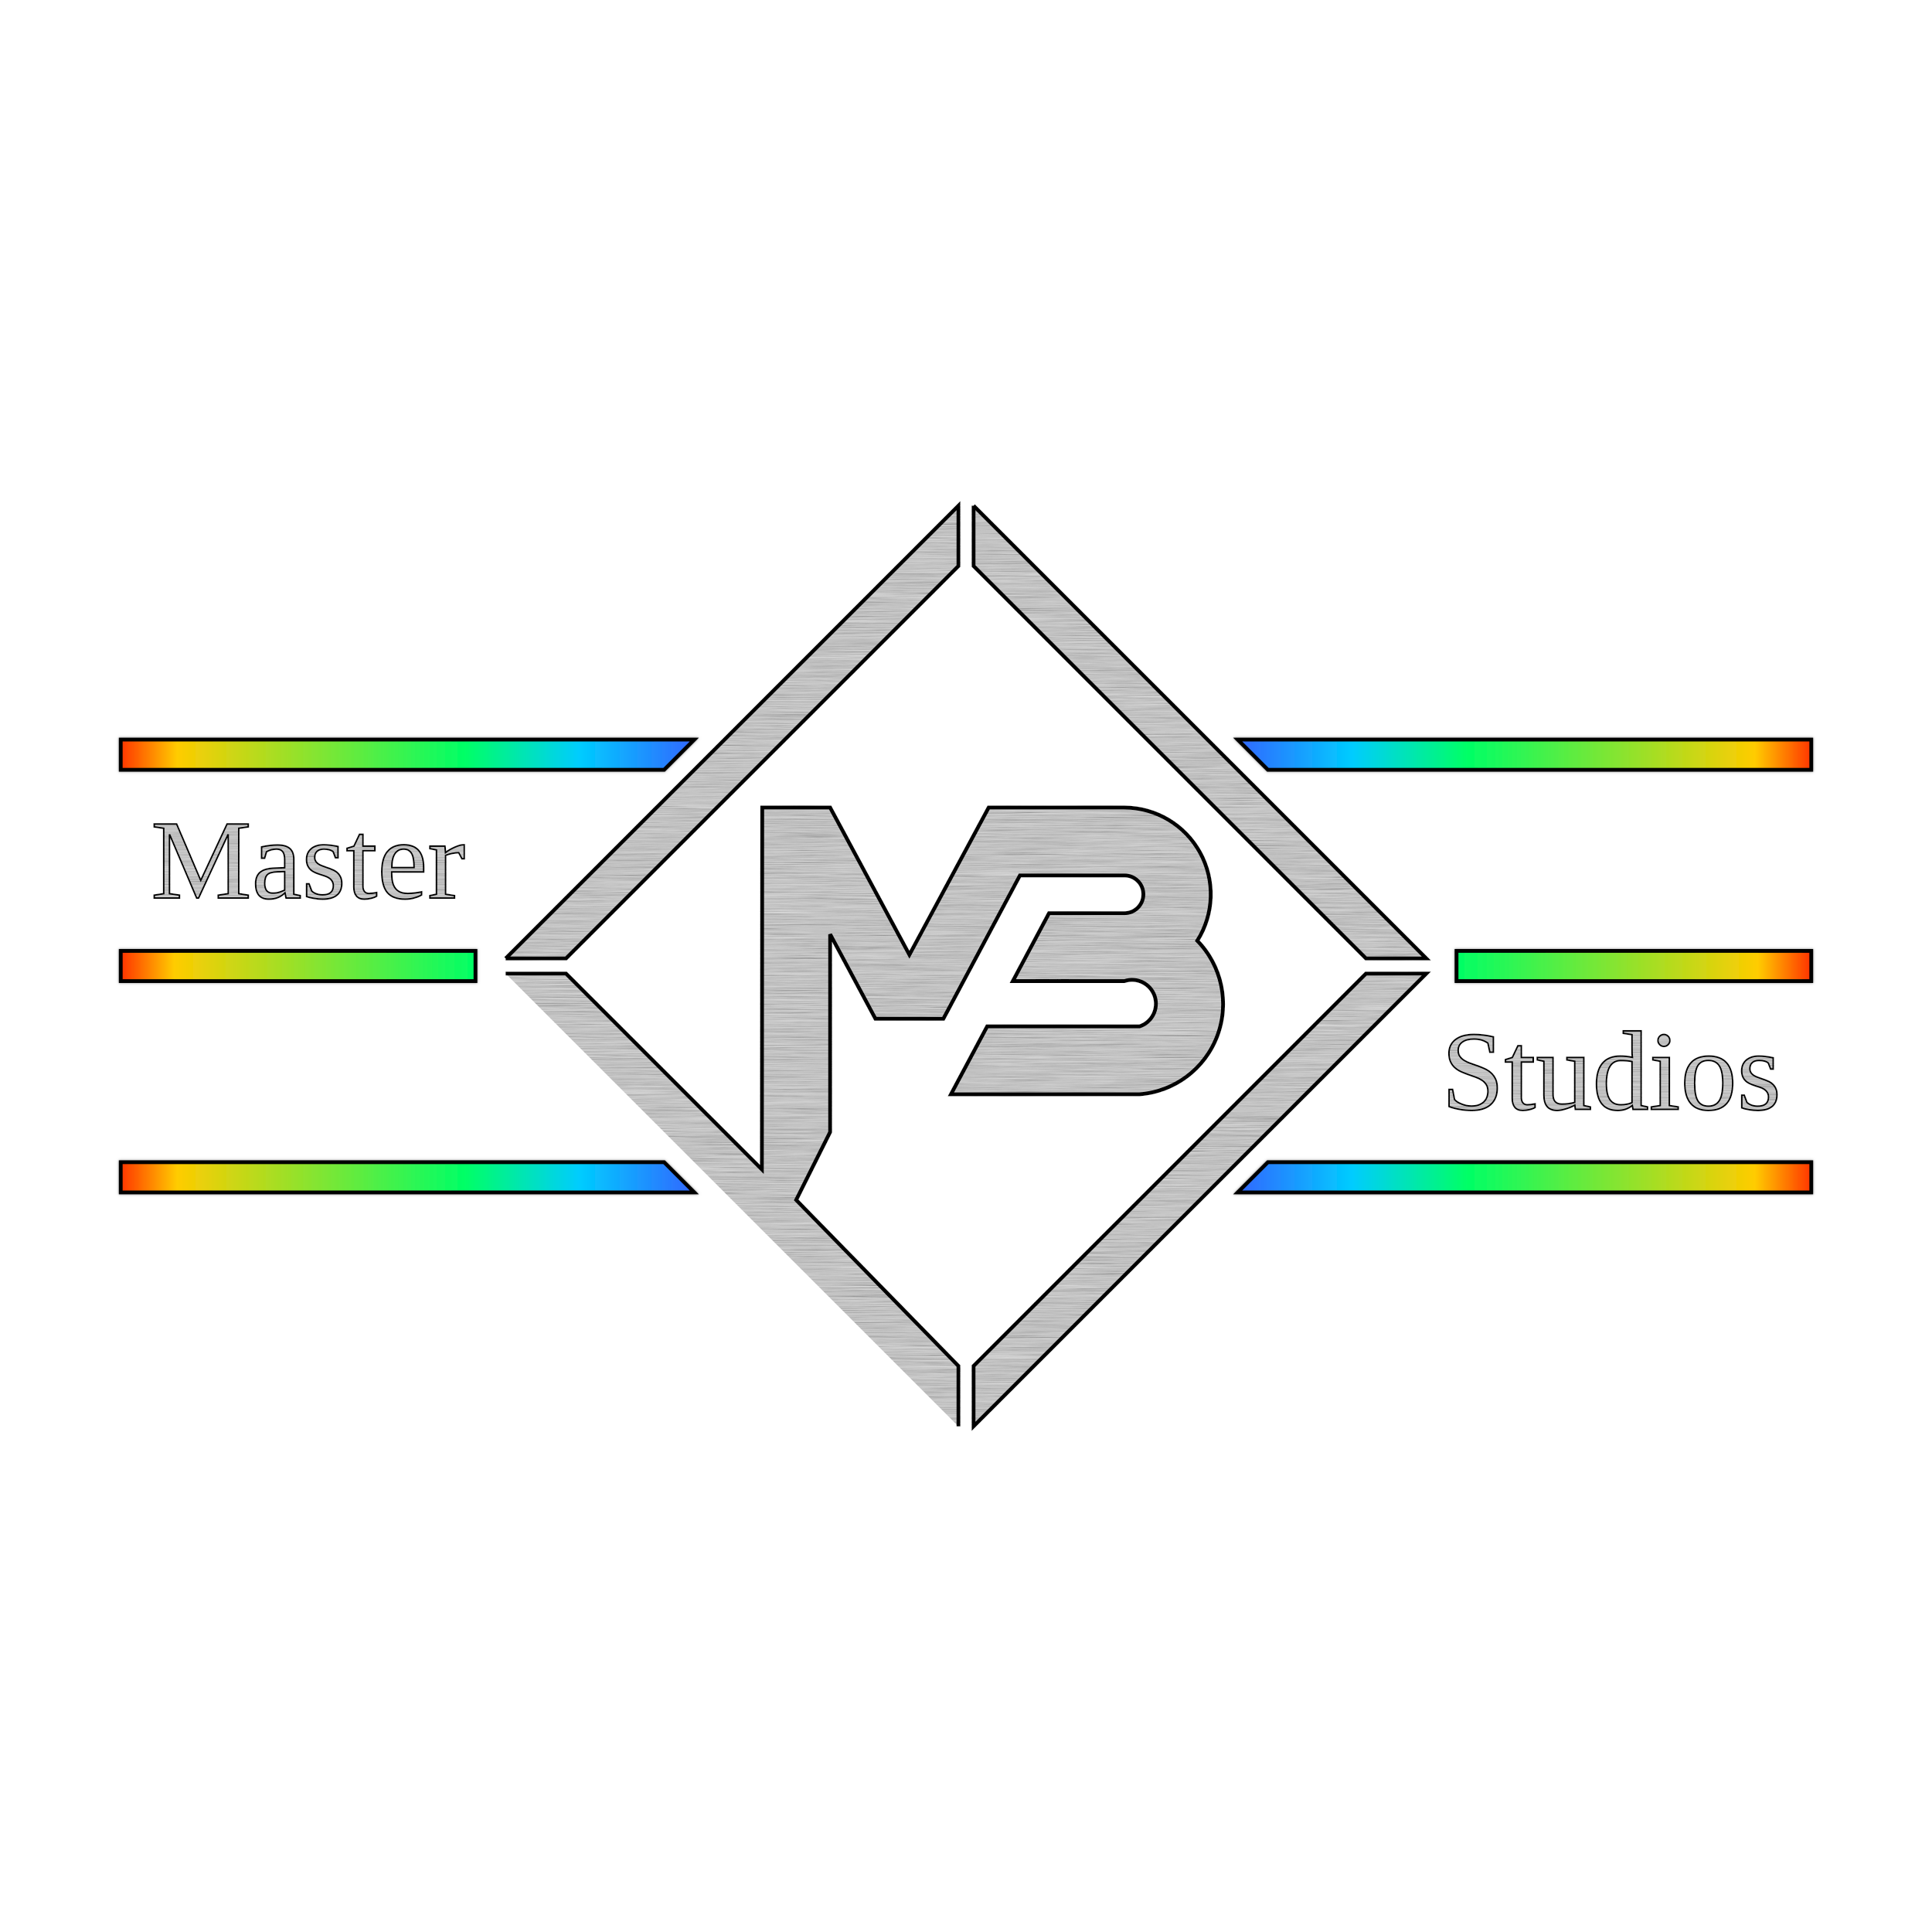
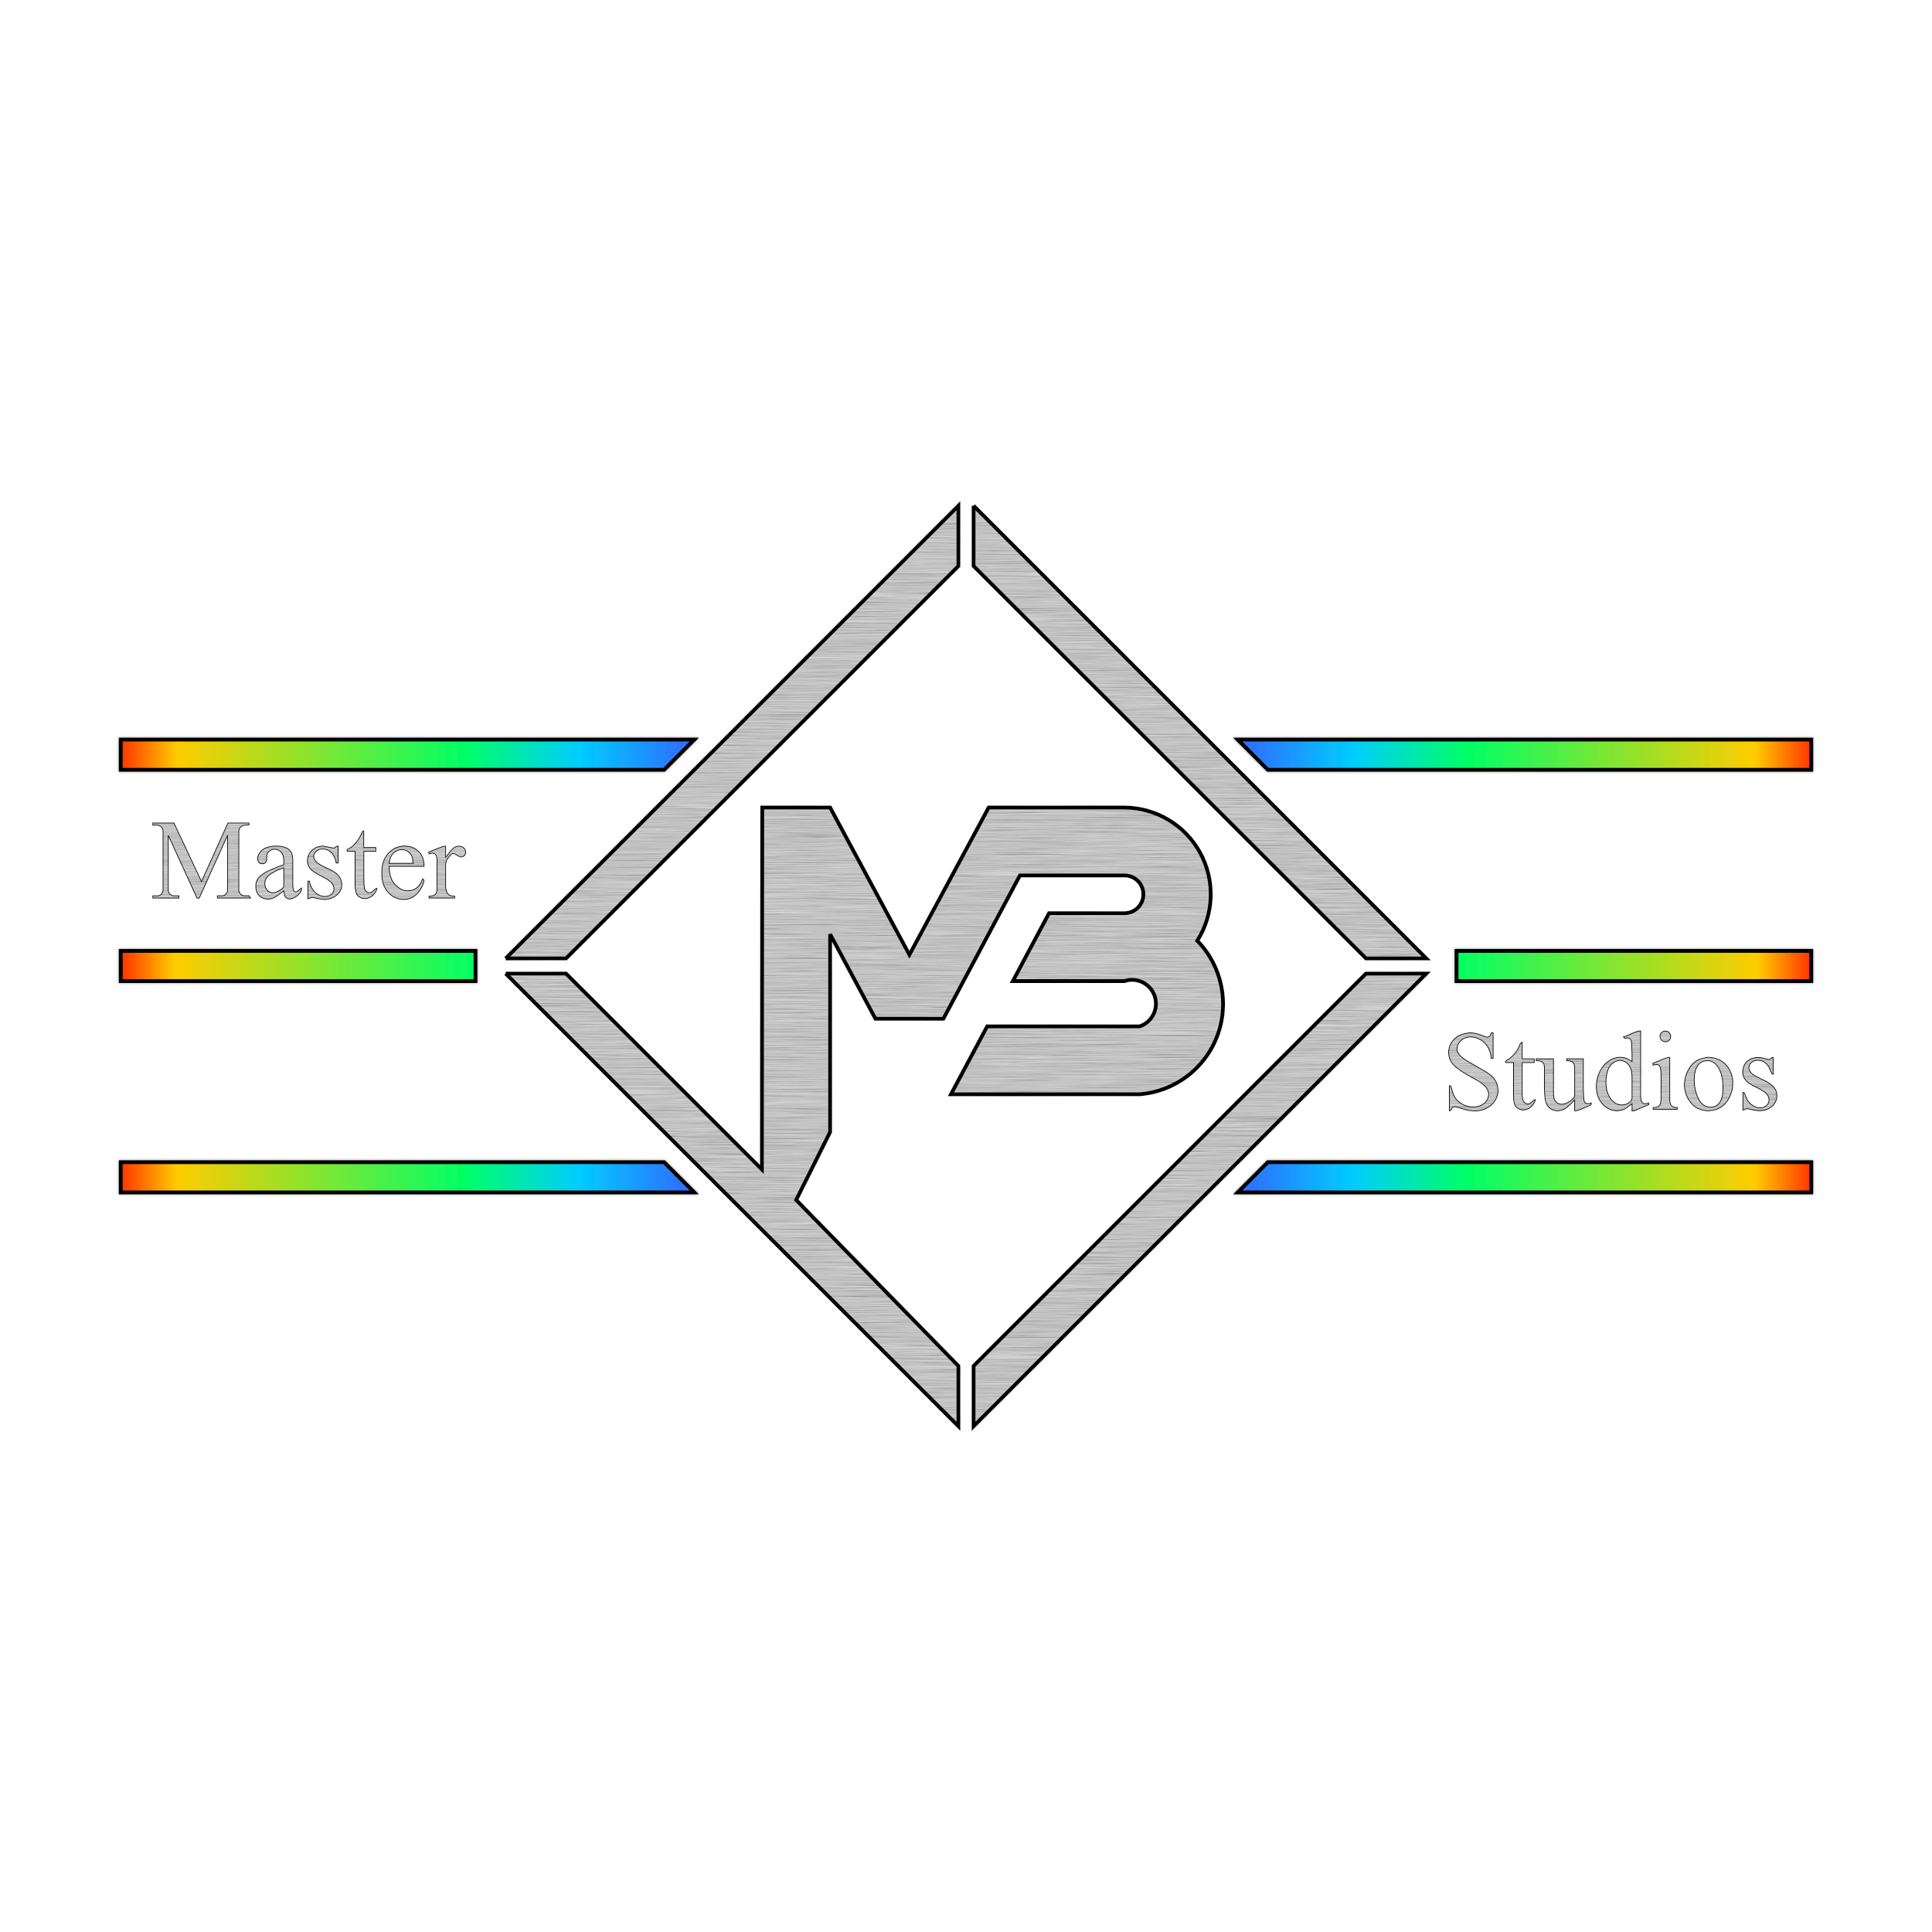
<svg xmlns="http://www.w3.org/2000/svg" viewBox="0 0 5120 5120">
  <defs>
    <linearGradient id="rainbow_long_left" x1="0%" y1="0%" x2="100%" y2="0%">
      <stop offset="0%" stop-color="#ff3300" />
      <stop offset="10%" stop-color="#ffcc00" />
      <stop offset="60%" stop-color="#00ff66" />
      <stop offset="80%" stop-color="#00ccff" />
      <stop offset="100%" stop-color="#3366ff" />
    </linearGradient>
    <linearGradient id="rainbow_long_right" x1="100%" y1="0%" x2="0%" y2="0%">
      <stop offset="0%" stop-color="#ff3300" />
      <stop offset="10%" stop-color="#ffcc00" />
      <stop offset="60%" stop-color="#00ff66" />
      <stop offset="80%" stop-color="#00ccff" />
      <stop offset="100%" stop-color="#3366ff" />
    </linearGradient>
    <linearGradient id="rainbow_small_left" x1="0%" y1="0%" x2="100%" y2="0%">
      <stop offset="0%" stop-color="#ff3300" />
      <stop offset="15%" stop-color="#ffcc00" />
      <stop offset="100%" stop-color="#00ff66" />
    </linearGradient>
    <linearGradient id="rainbow_small_right" x1="100%" y1="0%" x2="0%" y2="0%">
      <stop offset="0%" stop-color="#ff3300" />
      <stop offset="15%" stop-color="#ffcc00" />
      <stop offset="100%" stop-color="#00ff66" />
    </linearGradient>
    <filter id="softShadow">
      <feDropShadow dx="0" dy="0" stdDeviation="4" flood-color="#000000" flood-opacity="0.5" />
    </filter>
    <filter id="brushedTexture">
      <feTurbulence type="fractalNoise" baseFrequency="0.005 0.8" numOctaves="10" seed="10" result="noise" />
      <feColorMatrix in="noise" type="saturate" values="0" result="mono" />
      <feComposite in="mono" in2="SourceAlpha" operator="in" result="maskedNoise" />
      <feBlend in="SourceGraphic" in2="maskedNoise" mode="multiply" result="metal" />
    </filter>
  </defs>
  <rect width="5120" height="5120" fill="none" />
  <g stroke="#000000" stroke-width="10" filter="url(#softShadow)">
    <polygon points="320,1960 1840,1960 1760,2040 320,2040" fill="url(#rainbow_long_left)" />
    <polygon points="320,2520 1260,2520 1260,2600 320,2600" fill="url(#rainbow_small_left)" />
    <polygon points="320,3160 1840,3160 1760,3080 320,3080" fill="url(#rainbow_long_left)" />
    <polygon points="3280,1960 4800,1960 4800,2040 3360,2040" fill="url(#rainbow_long_right)" />
    <polygon points="4800,2520 3860,2520 3860,2600 4800,2600" fill="url(#rainbow_small_right)" />
    <polygon points="4800,3160 3280,3160 3360,3080 4800,3080" fill="url(#rainbow_long_right)" />
  </g>
  <g fill="#dbdbdb" filter="url(#brushedTexture)" stroke="#000000" stroke-width="10">
-     <path d="             M 1340 2580             L 1500 2580             L 2019 3099             L 2020 2140             L 2200 2140             L 2410 2530             L 2620 2140             L 2980 2140             A 230 230 0 0 1 3173 2493             A 240 240 0 0 1 3020 2900             L 2520 2900             L 2616 2720             L 3020 2720             A 60 60 0 0 0 2980 2600             L 2684 2600             L 2780 2420             L 2980 2420             A 50 50 0 0 0 2980 2320             L 2703 2320             L 2500 2700             L 2320 2700             L 2200 2476             L 2200 3000             L 2110 3180             L 2540 3620             L 2540 3780              M 1340 2540             L 2540 1340             L 2540 1500             L 1500 2540             L 1340 2540              M 2580 1340             L 3780 2540             L 3620 2540             L 2580 1500             L 2580 1340              M 2580 3620             L 3620 2580             L 3780 2580             L 2580 3780             L 2580 3620             Z ">
+     <path d="             M 1340 2580             L 1500 2580             L 2019 3099             L 2020 2140             L 2200 2140             L 2410 2530             L 2620 2140             L 2980 2140             A 230 230 0 0 1 3173 2493             A 240 240 0 0 1 3020 2900             L 2520 2900             L 2616 2720             L 3020 2720             A 60 60 0 0 0 2980 2600             L 2684 2600             L 2780 2420             L 2980 2420             A 50 50 0 0 0 2980 2320             L 2703 2320             L 2500 2700             L 2320 2700             L 2200 2476             L 2200 3000             L 2110 3180             L 2540 3620             L 2540 3780             L 1340 2580              M 1340 2540             L 2540 1340             L 2540 1500             L 1500 2540             L 1340 2540              M 2580 1340             L 3780 2540             L 3620 2540             L 2580 1500             L 2580 1340              M 2580 3620             L 3620 2580             L 3780 2580             L 2580 3780             L 2580 3620             Z ">
        </path>
  </g>
-   <g font-size="300" fill="#dbdbdb" filter="url(#brushedTexture)" stroke="#000000" stroke-width="4">
-     <text x="400" y="2380" text-anchor="start">Master</text>
-     <text x="4720" y="2940" text-anchor="end">Studios</text>
+   <g fill="#dbdbdb" filter="url(#brushedTexture)" stroke="#000000" stroke-width="2">
+     <path d="             M 405 2181             L 461 2181             L 534 2336             L 604 2181             L 660 2181             L 660 2186             L 649 2187             A 16 16 0 0 0 633 2203             L 633 2360             A 16 16 0 0 0 647 2374             L 660 2374             L 664 2380             L 576 2380             L 576 2374             L 590 2374             A 16 16 0 0 0 603 2360             L 603 2214             L 528 2380             L 522 2380             L 446 2214             L 446 2360             A 16 16 0 0 0 460 2374             L 474 2374             L 474 2380             L 405 2380             L 405 2374             L 419 2374             A 16 16 0 0 0 432 2360             L 432 2203             A 16 16 0 0 0 418 2187             L 405 2187             L 405 2181             Z ">
+         </path>
+     <path d="             M 752.00,2292.00             C 752.00,2280.21 753.27,2266.03 743.96,2257.10               733.99,2247.54 716.36,2248.67 709.01,2261.00               706.37,2265.42 707.06,2270.09 707.00,2275.00               706.94,2279.16 706.64,2282.56 703.61,2285.77               698.69,2291.00 688.79,2289.92 685.01,2283.96               683.09,2280.94 682.89,2277.47 683.04,2274.00               683.25,2269.14 684.92,2265.11 687.47,2261.00               699.03,2242.35 726.48,2240.25 746.00,2243.27               752.35,2244.26 759.88,2246.54 764.99,2250.53               773.75,2257.39 775.87,2268.43 776.00,2279.00               776.00,2279.00 776.00,2332.00 776.00,2332.00               776.00,2339.35 775.64,2346.72 776.73,2354.00               777.25,2357.48 777.59,2361.11 781.11,2362.96               787.00,2366.07 793.50,2356.94 799.00,2353.00               798.99,2356.07 799.21,2359.16 797.83,2362.00               792.64,2372.62 772.13,2387.99 760.02,2380.26               752.22,2375.29 753.84,2368.55 752.00,2361.00               742.94,2367.44 731.51,2377.87 721.00,2380.96               699.11,2387.40 678.28,2374.71 678.00,2351.00               677.94,2345.33 677.69,2341.45 679.71,2336.00               686.41,2317.87 710.30,2307.88 727.00,2300.99               734.02,2298.09 744.73,2293.32 752.00,2292.00             Z             M 752.00,2300.00             C 738.88,2303.54 715.75,2314.33 707.39,2325.00               698.75,2336.02 700.27,2354.05 712.00,2362.35               721.96,2369.40 732.84,2364.75 742.00,2358.95               744.51,2357.36 749.52,2354.19 750.98,2351.70               752.22,2349.58 752.00,2346.41 752.00,2344.00               752.00,2344.00 752.00,2300.00 752.00,2300.00             Z">
+         </path>
+     <path d="             M 820.00,2335.00             C 822.62,2351.94 833.37,2368.15 850.00,2373.90               864.36,2378.87 883.91,2373.59 884.89,2356.00               885.48,2345.50 878.09,2337.85 870.00,2332.36               856.17,2322.97 829.27,2312.91 820.55,2299.96               806.28,2278.77 818.99,2247.80 848.00,2242.92               850.87,2242.44 853.05,2241.97 856.00,2242.18               856.00,2242.18 884.00,2247.60 884.00,2247.60               890.23,2247.13 888.00,2242.63 896.00,2242.00               896.00,2242.00 896.00,2287.00 896.00,2287.00               896.00,2287.00 891.00,2287.00 891.00,2287.00               888.91,2273.45 880.61,2256.93 867.00,2252.10               856.22,2248.28 844.15,2249.26 836.11,2258.02               833.40,2260.96 831.67,2263.92 831.47,2268.00               830.91,2279.31 840.23,2286.85 849.00,2291.99               866.68,2302.34 889.55,2307.43 900.88,2326.00               903.64,2330.51 905.26,2336.74 905.68,2342.00               907.42,2363.95 888.22,2380.15 868.00,2383.00               865.26,2383.39 862.78,2383.88 860.00,2383.68               853.96,2383.22 847.92,2382.71 842.00,2381.35               838.48,2380.54 830.05,2378.11 827.00,2378.15               821.53,2378.21 822.30,2380.98 816.00,2382.00               816.00,2382.00 816.00,2335.00 816.00,2335.00               816.00,2335.00 820.00,2335.00 820.00,2335.00             Z">
+         </path>
+     <path d="             M 920.00,2251.00             C 932.28,2247.09 945.54,2231.87 951.99,2221.00               951.99,2221.00 960.81,2203.59 960.81,2203.59               962.02,2202.38 962.57,2202.49 964.00,2202.00               964.00,2202.00 964.00,2246.00 964.00,2246.00               964.00,2246.00 996.00,2246.00 996.00,2246.00               996.00,2246.00 996.00,2256.00 996.00,2256.00               996.00,2256.00 964.26,2256.00 964.26,2256.00               964.26,2256.00 964.26,2275.96 964.26,2275.96               964.26,2275.96 964.26,2282.51 964.26,2282.51               964.26,2282.51 964.26,2298.00 964.26,2298.00               964.26,2298.00 964.26,2314.89 964.26,2314.89               964.26,2314.89 964.26,2329.00 964.26,2329.00               964.26,2329.00 964.79,2344.00 964.79,2344.00               965.44,2352.78 965.23,2362.30 976.00,2365.16               987.27,2368.15 990.78,2355.40 999.00,2354.00               995.47,2372.82 973.26,2387.80 955.00,2378.62               950.14,2376.18 946.76,2373.01 944.53,2368.00               940.25,2358.41 941.00,2339.73 941.00,2329.00               941.00,2329.00 941.00,2256.00 941.00,2256.00               941.00,2256.00 920.00,2256.00 920.00,2256.00               920.00,2256.00 920.00,2251.00 920.00,2251.00             Z">
+         </path>
+     <path d="             M 1120.00,2329.00             C 1121.46,2329.95 1122.65,2330.35 1123.23,2332.22               1124.84,2337.40 1117.21,2352.48 1114.30,2357.00               1101.39,2377.09 1082.87,2387.12 1059.00,2382.54               1037.16,2378.35 1020.91,2360.96 1014.91,2340.00               1011.38,2327.67 1011.86,2318.59 1012.00,2306.00               1012.25,2285.13 1022.54,2263.49 1040.00,2251.75               1062.44,2236.66 1096.36,2238.80 1113.47,2261.00               1121.20,2271.02 1123.99,2283.60 1124.00,2296.00               1124.00,2296.00 1031.00,2296.00 1031.00,2296.00               1032.62,2302.67 1031.56,2304.09 1032.29,2310.00               1033.62,2320.84 1037.53,2332.46 1044.47,2341.00               1049.26,2346.91 1056.14,2353.21 1063.00,2356.62               1076.91,2363.54 1095.44,2361.50 1106.83,2350.70               1112.91,2344.94 1117.26,2336.83 1120.00,2329.00             Z             M 1095.00,2288.00             C 1092.48,2277.62 1095.30,2272.22 1087.08,2262.17               1075.02,2247.44 1052.51,2249.02 1040.67,2263.09               1033.50,2271.60 1033.50,2278.08 1031.00,2288.00               1031.00,2288.00 1095.00,2288.00 1095.00,2288.00 Z">
+         </path>
+     <path d="             M 1136.00,2258.00             C 1147.25,2254.10 1170.88,2242.50 1181.00,2242.00               1181.00,2242.00 1181.00,2272.00 1181.00,2272.00               1188.11,2265.35 1199.17,2240.41 1218.00,2242.34               1227.13,2243.27 1234.40,2249.38 1233.95,2259.00               1233.81,2262.03 1233.18,2264.30 1231.20,2266.67               1221.09,2278.74 1208.15,2262.27 1202.00,2261.78               1198.36,2261.49 1195.38,2264.63 1193.04,2267.02               1185.65,2274.54 1181.02,2282.38 1181.00,2293.00               1181.00,2293.00 1181.00,2345.00 1181.00,2345.00               1181.01,2350.49 1181.72,2360.20 1184.28,2365.00               1188.67,2373.25 1196.48,2374.92 1205.00,2375.00               1205.00,2375.00 1205.00,2380.00 1205.00,2380.00               1205.00,2380.00 1137.00,2380.00 1137.00,2380.00               1137.00,2380.00 1137.00,2375.00 1137.00,2375.00               1144.16,2374.94 1151.97,2373.93 1155.86,2366.98               1158.92,2361.53 1158.00,2347.65 1158.00,2341.00               1158.00,2341.00 1158.00,2281.00 1158.00,2281.00               1157.99,2272.03 1156.94,2260.52 1145.00,2261.11               1142.13,2261.25 1139.69,2262.13 1137.00,2263.00               1137.00,2263.00 1136.00,2258.00 1136.00,2258.00             Z">
+         </path>
+     <path d="             M 3841.00,2877.00             C 3842.62,2877.28 3843.82,2877.20 3845.02,2878.60               3845.02,2878.60 3850.81,2898.00 3850.81,2898.00               3855.91,2911.41 3863.44,2919.59 3876.00,2926.56               3894.72,2936.96 3923.79,2936.92 3937.98,2918.99               3941.94,2913.99 3944.33,2908.39 3944.82,2902.00               3946.24,2883.20 3927.15,2870.25 3913.00,2862.15               3893.85,2851.19 3860.28,2834.44 3847.79,2817.00               3841.41,2808.09 3838.75,2797.84 3839.01,2787.00               3839.14,2781.89 3840.26,2776.78 3842.06,2772.00               3849.83,2751.49 3868.00,2740.36 3889.00,2737.85               3892.47,2737.43 3894.33,2736.88 3898.00,2737.09               3907.19,2737.61 3916.44,2739.65 3925.00,2743.00               3929.36,2744.71 3938.58,2749.05 3943.00,2748.26               3948.67,2747.24 3950.82,2741.94 3952.00,2737.00               3952.00,2737.00 3957.00,2737.00 3957.00,2737.00               3957.00,2737.00 3957.00,2805.00 3957.00,2805.00               3957.00,2805.00 3952.00,2805.00 3952.00,2805.00               3949.99,2780.46 3937.96,2759.68 3914.00,2751.09               3897.38,2745.13 3879.05,2747.40 3867.68,2762.00               3864.23,2766.43 3861.56,2772.33 3861.21,2778.00               3860.23,2793.79 3877.37,2804.97 3889.00,2812.32               3889.00,2812.32 3936.00,2839.32 3936.00,2839.32               3946.33,2845.80 3954.15,2850.59 3961.11,2861.00               3964.40,2865.92 3966.90,2871.25 3968.34,2877.00               3977.50,2913.60 3946.50,2943.58 3911.00,2944.00               3899.16,2944.13 3891.37,2943.28 3880.00,2939.66               3874.80,2938.00 3858.66,2932.63 3854.00,2933.26               3844.65,2934.55 3849.55,2942.50 3841.00,2944.00               3841.00,2944.00 3841.00,2877.00 3841.00,2877.00             Z">
+         </path>
+     <path d="             M 3990.00,2816.00             C 3990.57,2808.80 3993.37,2810.72 4002.00,2803.98               4010.59,2797.29 4018.54,2787.63 4023.68,2778.00               4026.55,2772.61 4027.66,2764.10 4034.00,2762.00               4034.00,2762.00 4034.00,2806.00 4034.00,2806.00               4034.00,2806.00 4066.00,2806.00 4066.00,2806.00               4066.00,2806.00 4066.00,2816.00 4066.00,2816.00               4066.00,2816.00 4034.00,2816.00 4034.00,2816.00               4034.00,2816.00 4034.00,2899.00 4034.00,2899.00               4034.11,2908.11 4034.77,2921.45 4045.00,2924.96               4056.48,2928.89 4060.48,2915.45 4069.00,2914.00               4064.29,2934.02 4040.95,2949.80 4022.01,2936.90               4018.53,2934.52 4016.25,2931.86 4014.53,2928.00               4010.05,2917.96 4011.00,2900.13 4011.00,2889.00               4011.00,2889.00 4011.00,2816.00 4011.00,2816.00               4011.00,2816.00 3990.00,2816.00 3990.00,2816.00             Z">
+         </path>
+     <path d="             M 4071.00,2806.00             C 4071.00,2806.00 4117.00,2806.00 4117.00,2806.00               4117.00,2806.00 4117.00,2857.00 4117.00,2857.00               4117.00,2857.00 4117.00,2900.00 4117.00,2900.00               4117.09,2907.78 4118.67,2916.32 4125.04,2921.47               4137.20,2931.29 4152.38,2924.69 4163.00,2916.19               4165.83,2913.93 4170.37,2910.21 4171.98,2907.00               4173.19,2904.57 4172.99,2901.65 4173.00,2899.00               4173.00,2899.00 4173.00,2844.00 4173.00,2844.00               4173.00,2837.42 4173.89,2824.47 4170.86,2819.00               4166.93,2811.88 4159.30,2811.07 4152.00,2811.00               4152.00,2811.00 4152.00,2806.00 4152.00,2806.00               4152.00,2806.00 4196.00,2806.00 4196.00,2806.00               4196.00,2806.00 4196.00,2889.00 4196.00,2889.00               4196.00,2889.00 4197.00,2909.00 4197.00,2909.00               4197.18,2923.79 4203.63,2927.33 4217.00,2923.00               4218.45,2929.53 4213.21,2929.63 4208.00,2931.85               4198.70,2935.81 4182.54,2943.78 4173.00,2944.00               4173.00,2944.00 4173.00,2915.00 4173.00,2915.00               4166.80,2921.20 4156.86,2931.90 4150.00,2936.48               4129.64,2950.06 4103.04,2944.29 4096.16,2919.00               4093.44,2908.99 4093.00,2890.67 4093.00,2880.00               4093.00,2880.00 4093.00,2831.00 4093.00,2831.00               4092.97,2814.58 4086.30,2811.01 4071.00,2811.00               4071.00,2811.00 4071.00,2806.00 4071.00,2806.00             Z">
+         </path>
+     <path d="             M 4302.00,2748.00             C 4316.01,2744.22 4334.29,2732.13 4348.00,2732.00               4348.00,2732.00 4348.00,2882.00 4348.00,2882.00               4348.00,2889.83 4347.42,2907.25 4348.81,2914.00               4350.21,2920.84 4353.35,2925.50 4361.00,2924.82               4363.68,2924.58 4366.42,2923.75 4369.00,2923.00               4369.00,2923.00 4370.00,2927.00 4370.00,2927.00               4370.00,2927.00 4343.00,2938.60 4343.00,2938.60               4335.93,2941.48 4332.90,2943.80 4325.00,2944.00               4325.00,2944.00 4325.00,2925.00 4325.00,2925.00               4311.16,2934.27 4308.57,2940.94 4290.00,2943.15               4287.27,2943.48 4285.84,2943.89 4283.00,2943.68               4276.39,2943.17 4269.97,2941.64 4264.00,2938.74               4224.80,2919.69 4222.61,2866.36 4243.42,2833.00               4255.07,2814.33 4273.23,2801.15 4296.00,2802.04               4311.16,2802.63 4313.30,2806.98 4325.00,2813.00               4325.00,2813.00 4325.00,2791.00 4325.00,2791.00               4325.00,2791.00 4324.00,2769.00 4324.00,2769.00               4323.99,2764.05 4324.01,2758.12 4320.57,2754.14               4313.39,2745.82 4307.38,2756.32 4302.00,2748.00             Z             M 4291.00,2810.30             C 4271.49,2813.42 4262.10,2827.70 4258.21,2846.00               4252.75,2871.69 4255.97,2905.73 4279.00,2922.21               4289.78,2929.93 4305.03,2930.32 4316.00,2922.78               4321.83,2918.77 4324.86,2916.27 4325.00,2909.00               4325.00,2909.00 4325.00,2867.00 4325.00,2867.00               4325.00,2856.00 4325.72,2845.71 4322.56,2835.00               4318.24,2820.36 4306.95,2809.46 4291.00,2810.30             Z">
+         </path>
+     <path d="             M 4410.00,2732.64             C 4428.56,2729.33 4434.77,2755.05 4417.00,2760.35               4407.42,2763.21 4398.23,2754.66 4399.20,2745.00               4399.90,2738.02 4403.84,2734.96 4410.00,2732.64             Z             M 4380.00,2818.00             C 4391.70,2813.92 4413.97,2802.27 4425.00,2802.00               4425.00,2802.00 4425.00,2913.00 4425.00,2913.00               4425.18,2928.06 4429.24,2934.86 4445.00,2935.00               4445.00,2935.00 4445.00,2940.00 4445.00,2940.00               4445.00,2940.00 4381.00,2940.00 4381.00,2940.00               4381.00,2940.00 4381.00,2935.00 4381.00,2935.00               4389.15,2934.98 4395.91,2934.52 4399.64,2926.00               4402.31,2919.88 4402.00,2905.95 4402.00,2899.00               4402.00,2899.00 4402.00,2850.00 4402.00,2850.00               4401.94,2845.39 4400.88,2829.52 4398.86,2826.04               4394.76,2818.95 4387.34,2820.95 4381.00,2823.00               4381.00,2823.00 4380.00,2818.00 4380.00,2818.00             Z">
+         </path>
+     <path d="             M 4524.00,2802.26             C 4526.36,2802.14 4527.56,2801.95 4530.00,2802.26               4558.75,2803.72 4580.19,2820.38 4588.97,2848.00               4592.34,2858.58 4592.12,2864.19 4592.00,2875.00               4591.91,2882.74 4590.09,2889.72 4587.67,2897.00               4579.19,2922.41 4561.50,2940.52 4534.00,2943.07               4530.86,2943.37 4528.19,2944.04 4525.00,2943.82               4514.06,2943.04 4503.30,2940.48 4494.00,2934.45               4487.44,2930.21 4482.05,2924.35 4477.59,2918.00               4460.75,2894.01 4459.80,2863.91 4472.76,2838.00               4475.96,2831.61 4480.92,2824.06 4486.04,2819.09               4497.48,2807.99 4508.86,2804.71 4524.00,2802.26             Z             M 4519.00,2811.48             C 4502.28,2814.57 4494.50,2827.15 4491.62,2843.00               4487.67,2864.71 4490.74,2891.26 4500.76,2911.00               4508.64,2926.53 4520.70,2936.73 4539.00,2933.68               4560.56,2930.08 4565.97,2905.43 4566.00,2887.00               4566.00,2887.00 4566.00,2877.00 4566.00,2877.00               4565.96,2854.03 4557.04,2817.23 4531.00,2811.48               4526.97,2810.81 4523.07,2810.89 4519.00,2811.48             Z">
+         </path>
+     <path d="             M 4619.00,2895.00             C 4620.62,2895.28 4621.66,2895.17 4622.86,2896.57               4622.86,2896.57 4629.88,2914.00 4629.88,2914.00               4636.88,2926.17 4651.42,2936.80 4666.00,2935.91               4686.01,2934.68 4695.15,2914.24 4681.67,2899.09               4664.95,2880.29 4624.55,2876.78 4619.09,2848.00               4618.20,2843.27 4617.91,2841.80 4618.58,2837.00               4619.29,2831.91 4619.69,2828.81 4621.90,2824.00               4630.10,2806.20 4648.94,2800.41 4667.00,2803.13               4667.00,2803.13 4687.00,2807.68 4687.00,2807.68               4692.72,2807.41 4691.70,2803.24 4699.00,2802.00               4699.00,2802.00 4699.00,2847.00 4699.00,2847.00               4697.74,2846.78 4696.83,2846.88 4695.70,2846.01               4695.70,2846.01 4687.69,2828.00 4687.69,2828.00               4681.23,2816.28 4670.49,2809.49 4657.00,2810.04               4638.69,2810.78 4627.62,2827.83 4640.47,2842.96               4645.29,2848.64 4652.45,2851.97 4659.00,2855.25               4679.05,2865.27 4707.89,2875.46 4708.96,2902.00               4709.89,2924.96 4691.56,2940.58 4670.00,2943.15               4667.26,2943.48 4665.85,2943.89 4663.00,2943.68               4656.68,2943.20 4650.19,2942.54 4644.00,2941.11               4640.60,2940.33 4633.05,2938.09 4630.00,2938.20               4624.92,2938.38 4625.46,2940.97 4619.00,2942.00               4619.00,2942.00 4619.00,2895.00 4619.00,2895.00             Z">
+         </path>
  </g>
</svg>
